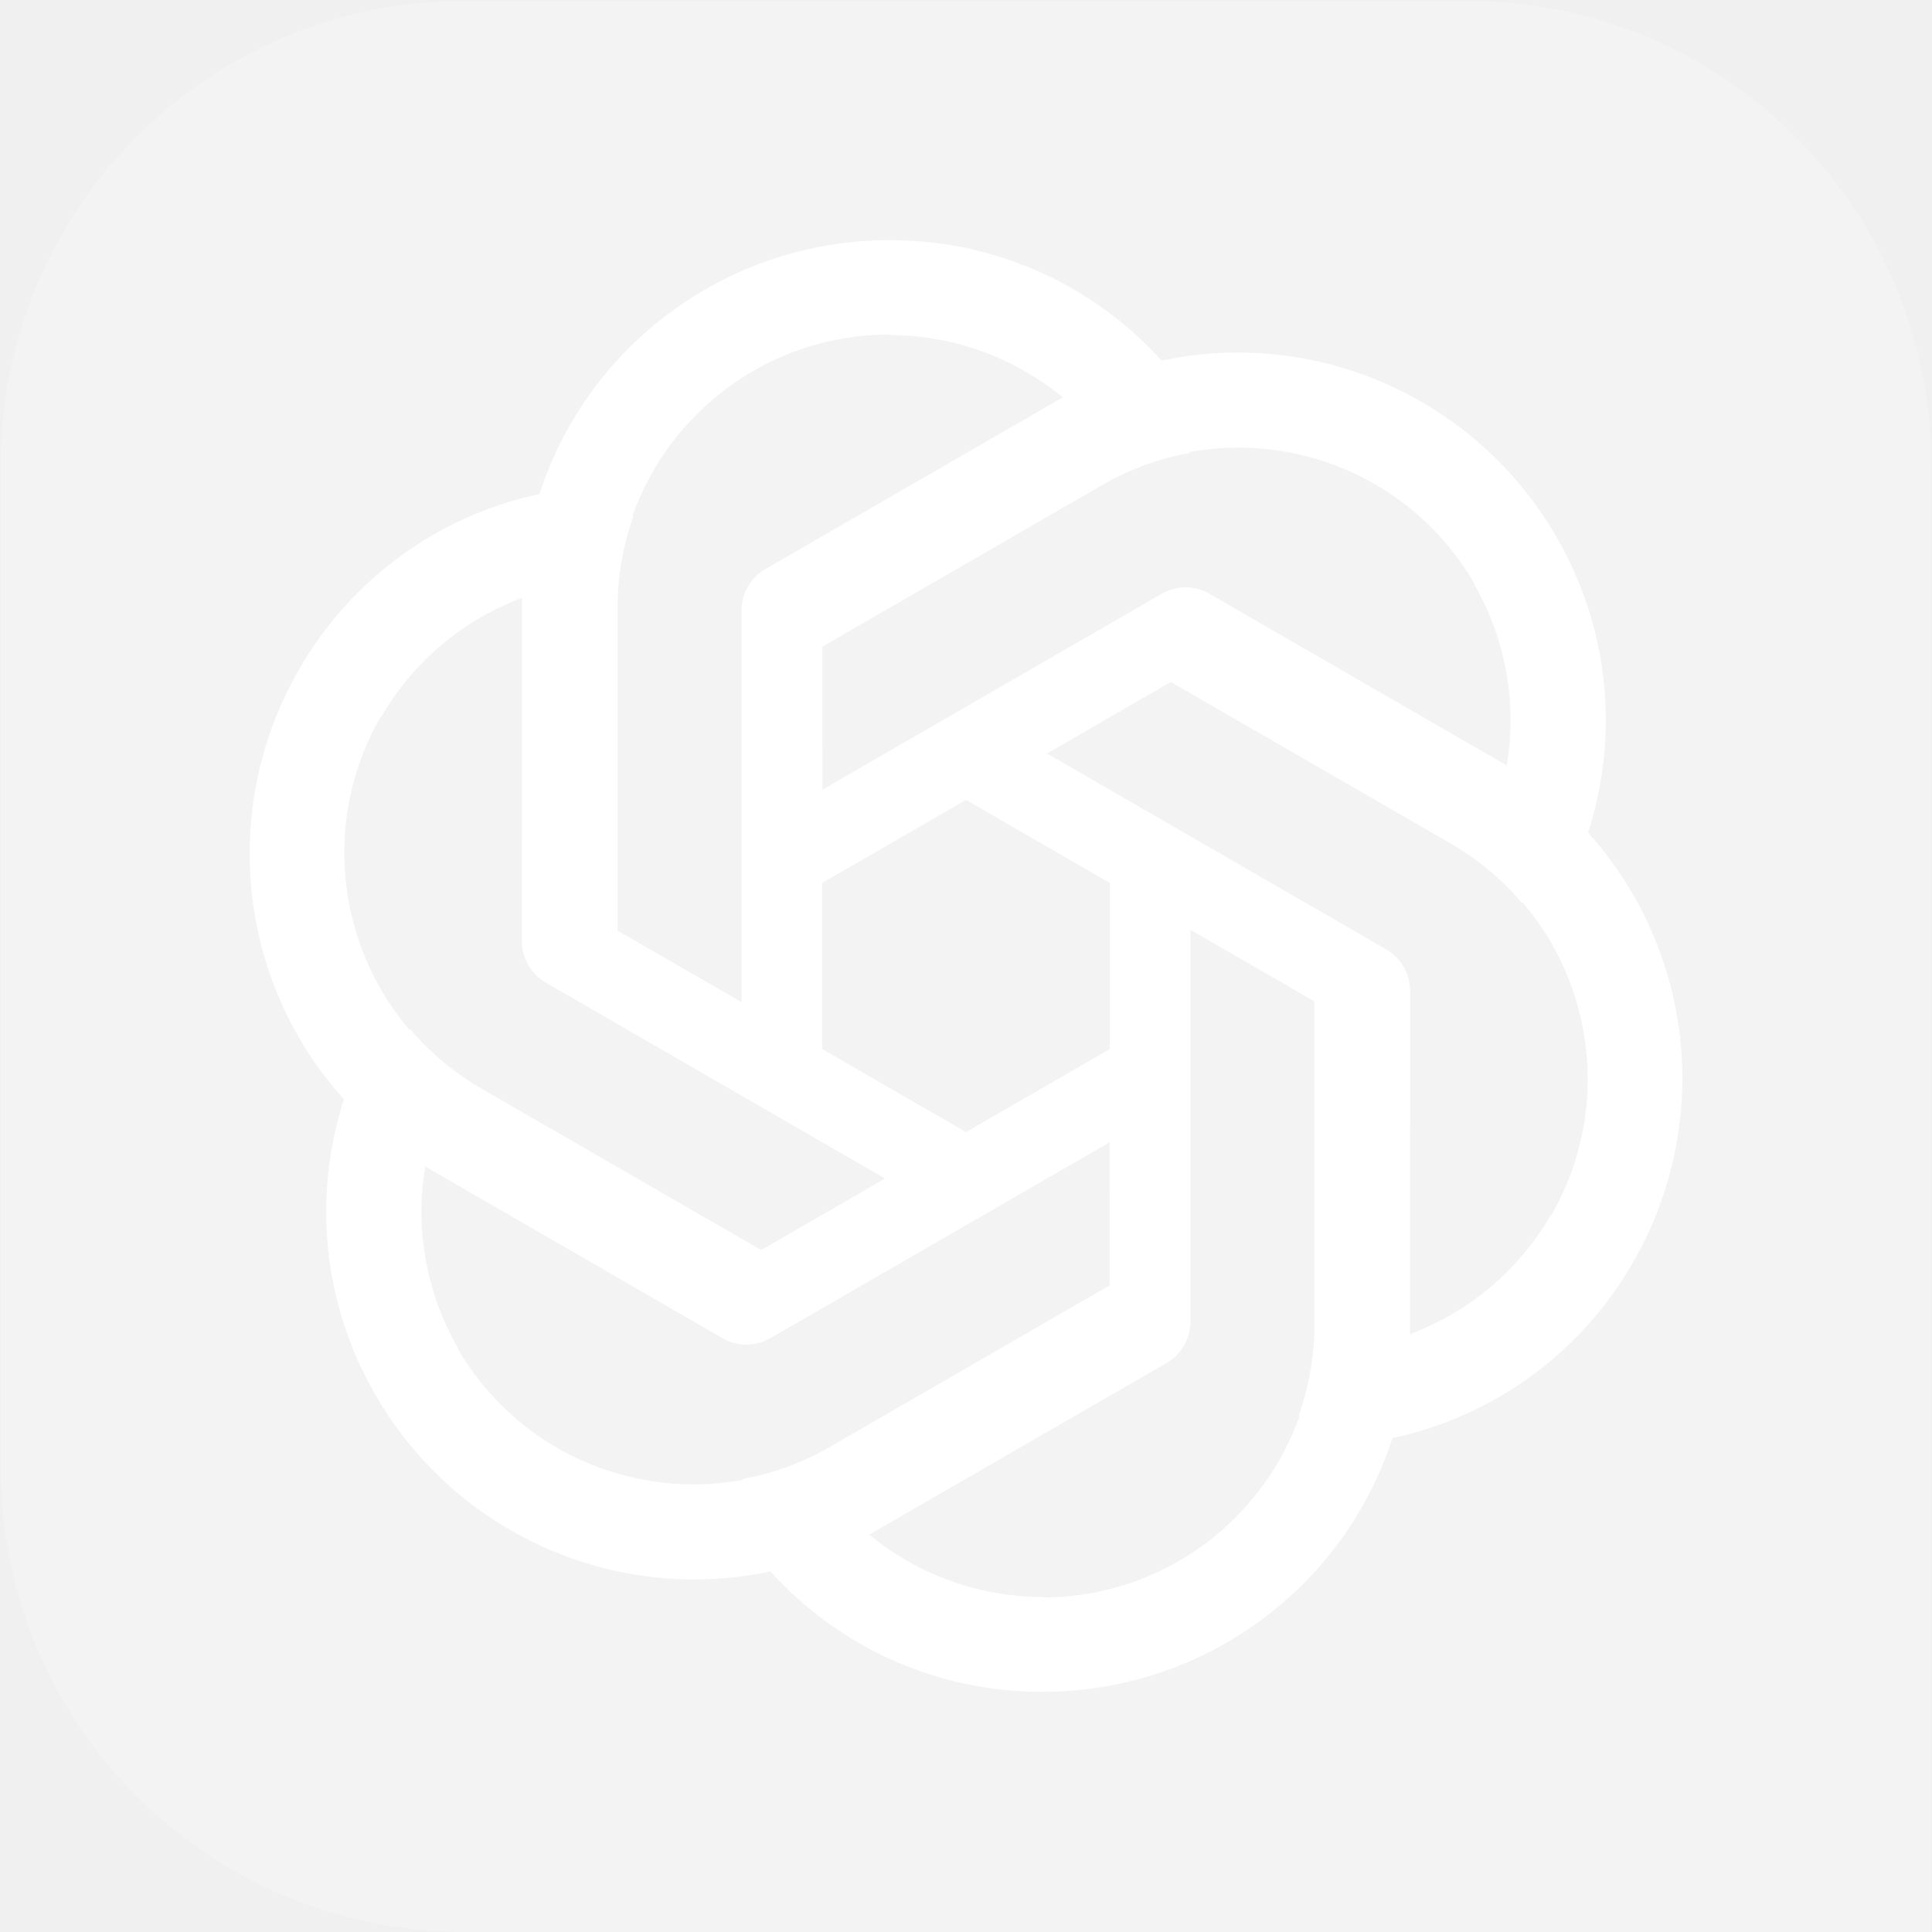
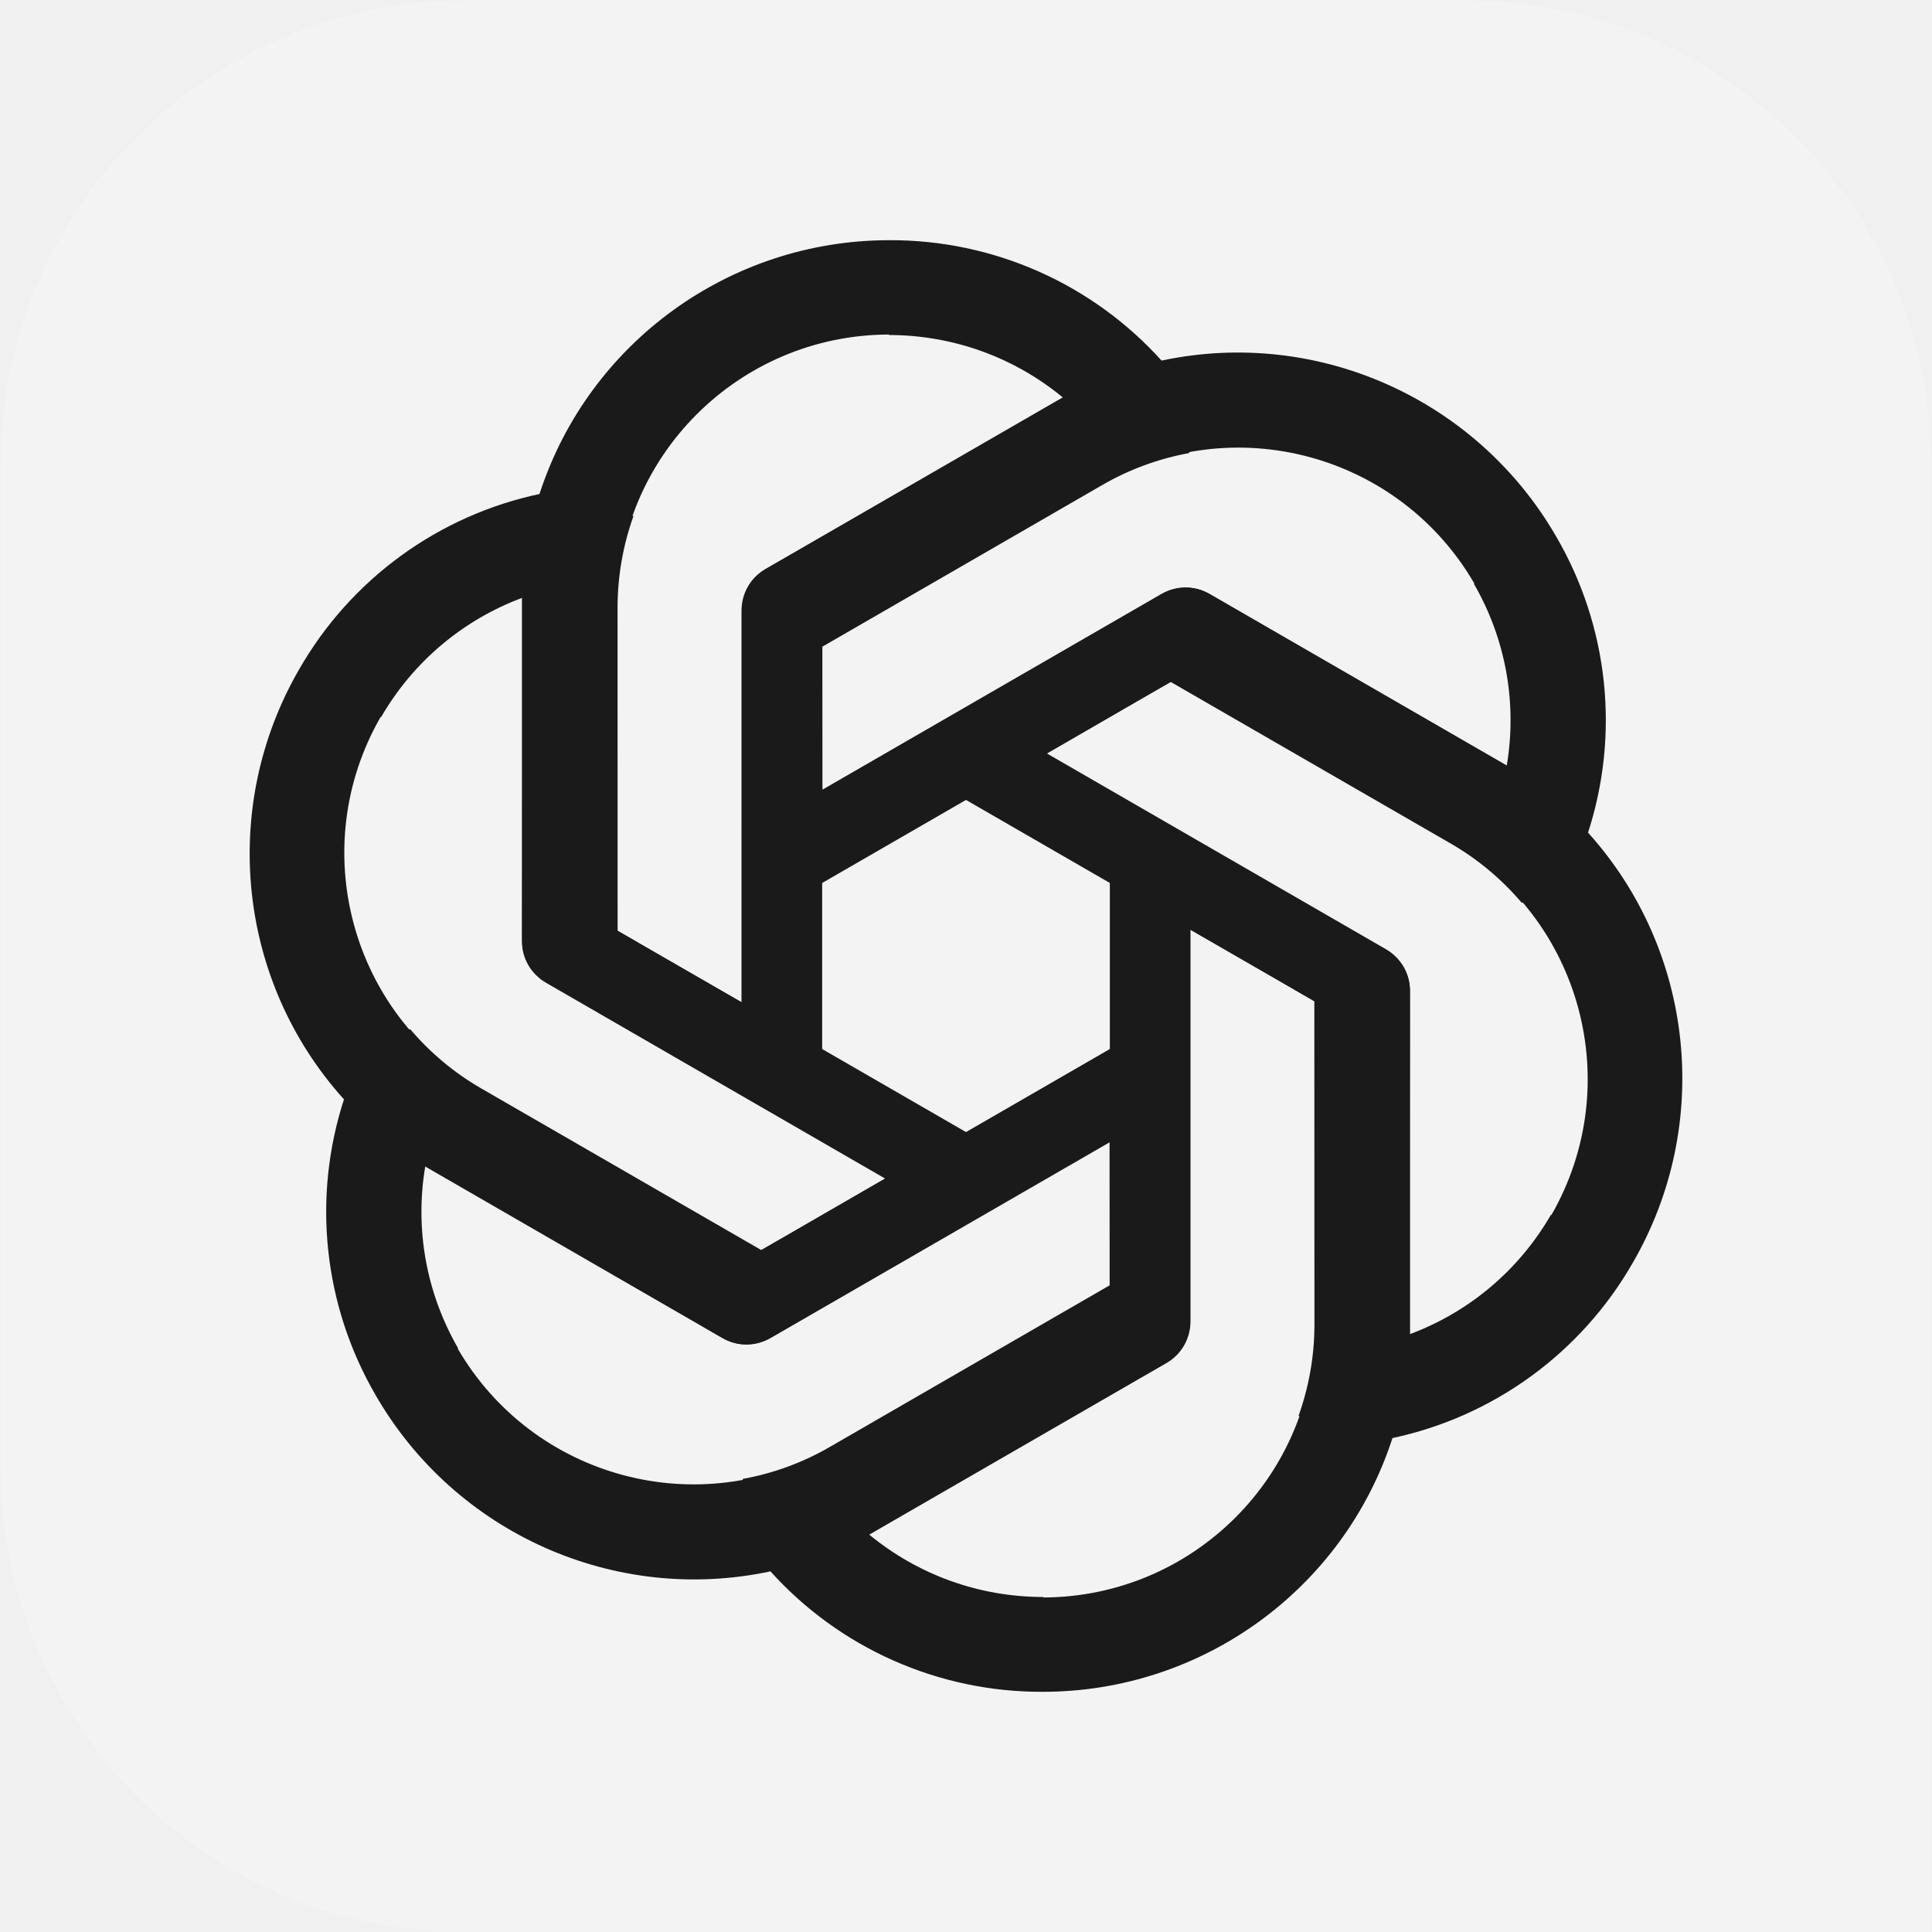
<svg xmlns="http://www.w3.org/2000/svg" width="40" height="40" viewBox="0 0 40 40" fill="none">
  <g clip-path="url(#clip0_191_10854)">
    <path d="M0.017 9.616C0.017 4.314 4.314 0.017 9.616 0.017H30.382C35.686 0.017 39.983 4.314 39.983 9.616V40H9.616C4.314 40 0.017 35.702 0.017 30.401V9.616Z" fill="white" fill-opacity="0.2" />
-     <path d="M18.409 4.973C15.117 4.973 12.193 7.089 11.174 10.214L10.806 12.361V19.475C10.806 19.831 10.989 20.146 11.295 20.329L17.022 23.63V13.854H17.024V13.39L22.821 10.042C23.382 9.717 23.992 9.495 24.625 9.379L24.067 7.486C22.627 5.877 20.567 4.963 18.409 4.973ZM18.409 6.926L18.399 6.936C19.724 6.936 20.997 7.393 22.017 8.239C21.975 8.259 21.894 8.311 21.834 8.341L15.84 11.792C15.534 11.965 15.352 12.291 15.352 12.647V20.748L12.773 19.262V12.565C12.771 9.455 15.293 6.931 18.409 6.926Z" fill="white" />
-     <path d="M32.219 11.108C30.573 8.258 27.278 6.783 24.061 7.463L22.019 8.218L15.858 11.775C15.55 11.953 15.368 12.27 15.363 12.626L15.368 19.236L23.834 14.348L23.835 14.35L24.237 14.118L30.035 17.464C30.596 17.787 31.093 18.205 31.51 18.695L32.87 17.265C33.544 15.213 33.306 12.972 32.219 11.108ZM30.527 12.085L30.513 12.082C31.176 13.229 31.417 14.56 31.193 15.866C31.155 15.84 31.07 15.795 31.014 15.758L25.028 12.294C24.726 12.115 24.352 12.12 24.044 12.298L17.028 16.349L17.026 13.372L22.825 10.024C25.518 8.467 28.965 9.39 30.527 12.085Z" fill="white" />
-     <path d="M33.81 26.136C35.456 23.285 35.085 19.694 32.888 17.249L31.213 15.858L25.052 12.301C24.744 12.123 24.379 12.123 24.067 12.297L18.346 15.607L26.812 20.494L26.811 20.496L27.212 20.728L27.214 27.422C27.214 28.07 27.101 28.71 26.885 29.315L28.804 29.779C30.918 29.336 32.739 28.01 33.81 26.136ZM32.118 25.159L32.114 25.145C31.452 26.293 30.419 27.167 29.177 27.627C29.18 27.581 29.176 27.484 29.18 27.418L29.188 20.502C29.191 20.15 29 19.829 28.692 19.651L21.676 15.6L24.253 14.11L30.052 17.459C32.747 19.012 33.671 22.459 32.118 25.159Z" fill="white" />
-     <path d="M21.591 35.027C24.883 35.027 27.807 32.911 28.826 29.785L29.194 27.639V20.525C29.194 20.169 29.011 19.854 28.705 19.671L22.978 16.37L22.978 26.146H22.976V26.61L17.179 29.958C16.618 30.283 16.008 30.505 15.375 30.62L15.934 32.514C17.373 34.123 19.433 35.037 21.591 35.027ZM21.591 33.074L21.601 33.064C20.276 33.064 19.003 32.607 17.983 31.761C18.025 31.741 18.106 31.689 18.166 31.659L24.16 28.208C24.465 28.035 24.648 27.709 24.648 27.353V19.252L27.227 20.738V27.435C27.229 30.545 24.707 33.069 21.591 33.074Z" fill="white" />
-     <path d="M7.781 28.892C9.427 31.742 12.722 33.217 15.939 32.536L17.981 31.782L24.142 28.225C24.45 28.047 24.632 27.73 24.637 27.374L24.632 20.764L16.166 25.652L16.165 25.65L15.763 25.882L9.965 22.536C9.404 22.213 8.906 21.795 8.49 21.305L7.13 22.735C6.456 24.787 6.694 27.028 7.781 28.892ZM9.473 27.915L9.487 27.919C8.824 26.771 8.583 25.439 8.807 24.134C8.845 24.16 8.93 24.205 8.986 24.241L14.972 27.706C15.274 27.885 15.648 27.88 15.956 27.702L22.972 23.651L22.974 26.628L17.175 29.976C14.482 31.533 11.035 30.61 9.473 27.915Z" fill="white" />
-     <path d="M6.19 13.864C4.544 16.715 4.915 20.306 7.112 22.751L8.787 24.142L14.948 27.699C15.256 27.877 15.621 27.877 15.933 27.703L21.654 24.393L13.188 19.506L13.189 19.504L12.787 19.272L12.786 12.578C12.786 11.93 12.899 11.29 13.115 10.685L11.196 10.222C9.082 10.664 7.261 11.99 6.19 13.864ZM7.882 14.841L7.886 14.854C8.548 13.707 9.581 12.833 10.823 12.373C10.82 12.419 10.824 12.516 10.82 12.582L10.812 19.498C10.809 19.85 11 20.171 11.308 20.349L18.324 24.4L15.747 25.89L9.948 22.541C7.253 20.988 6.329 17.541 7.882 14.841Z" fill="white" />
+     <path d="M18.409 4.973C15.117 4.973 12.193 7.089 11.174 10.214L10.806 12.361V19.475C10.806 19.831 10.989 20.146 11.295 20.329L17.022 23.63V13.854H17.024V13.39L22.821 10.042C23.382 9.717 23.992 9.495 24.625 9.379L24.067 7.486C22.627 5.877 20.567 4.963 18.409 4.973ZM18.409 6.926L18.399 6.936C19.724 6.936 20.997 7.393 22.017 8.239C21.975 8.259 21.894 8.311 21.834 8.341L15.84 11.792C15.534 11.965 15.352 12.291 15.352 12.647V20.748L12.773 19.262V12.565C12.771 9.455 15.293 6.931 18.409 6.926Z" fill="#1a1a1a" />
+     <path d="M32.219 11.108C30.573 8.258 27.278 6.783 24.061 7.463L22.019 8.218L15.858 11.775C15.55 11.953 15.368 12.27 15.363 12.626L15.368 19.236L23.834 14.348L23.835 14.35L24.237 14.118L30.035 17.464C30.596 17.787 31.093 18.205 31.51 18.695L32.87 17.265C33.544 15.213 33.306 12.972 32.219 11.108ZM30.527 12.085L30.513 12.082C31.176 13.229 31.417 14.56 31.193 15.866C31.155 15.84 31.07 15.795 31.014 15.758L25.028 12.294C24.726 12.115 24.352 12.12 24.044 12.298L17.028 16.349L17.026 13.372L22.825 10.024C25.518 8.467 28.965 9.39 30.527 12.085Z" fill="#1a1a1a" />
+     <path d="M33.81 26.136C35.456 23.285 35.085 19.694 32.888 17.249L31.213 15.858L25.052 12.301C24.744 12.123 24.379 12.123 24.067 12.297L18.346 15.607L26.812 20.494L26.811 20.496L27.212 20.728L27.214 27.422C27.214 28.07 27.101 28.71 26.885 29.315L28.804 29.779C30.918 29.336 32.739 28.01 33.81 26.136ZM32.118 25.159L32.114 25.145C31.452 26.293 30.419 27.167 29.177 27.627C29.18 27.581 29.176 27.484 29.18 27.418L29.188 20.502C29.191 20.15 29 19.829 28.692 19.651L21.676 15.6L24.253 14.11L30.052 17.459C32.747 19.012 33.671 22.459 32.118 25.159Z" fill="#1a1a1a" />
+     <path d="M21.591 35.027C24.883 35.027 27.807 32.911 28.826 29.785L29.194 27.639V20.525C29.194 20.169 29.011 19.854 28.705 19.671L22.978 16.37L22.978 26.146H22.976V26.61L17.179 29.958C16.618 30.283 16.008 30.505 15.375 30.62L15.934 32.514C17.373 34.123 19.433 35.037 21.591 35.027ZM21.591 33.074L21.601 33.064C20.276 33.064 19.003 32.607 17.983 31.761C18.025 31.741 18.106 31.689 18.166 31.659L24.16 28.208C24.465 28.035 24.648 27.709 24.648 27.353V19.252L27.227 20.738V27.435C27.229 30.545 24.707 33.069 21.591 33.074Z" fill="#1a1a1a" />
+     <path d="M7.781 28.892C9.427 31.742 12.722 33.217 15.939 32.536L17.981 31.782L24.142 28.225C24.45 28.047 24.632 27.73 24.637 27.374L24.632 20.764L16.166 25.652L16.165 25.65L15.763 25.882L9.965 22.536C9.404 22.213 8.906 21.795 8.49 21.305L7.13 22.735C6.456 24.787 6.694 27.028 7.781 28.892ZM9.473 27.915L9.487 27.919C8.824 26.771 8.583 25.439 8.807 24.134C8.845 24.16 8.93 24.205 8.986 24.241L14.972 27.706C15.274 27.885 15.648 27.88 15.956 27.702L22.972 23.651L22.974 26.628L17.175 29.976C14.482 31.533 11.035 30.61 9.473 27.915Z" fill="#1a1a1a" />
+     <path d="M6.19 13.864C4.544 16.715 4.915 20.306 7.112 22.751L8.787 24.142L14.948 27.699C15.256 27.877 15.621 27.877 15.933 27.703L21.654 24.393L13.188 19.506L13.189 19.504L12.787 19.272L12.786 12.578C12.786 11.93 12.899 11.29 13.115 10.685L11.196 10.222C9.082 10.664 7.261 11.99 6.19 13.864ZM7.882 14.841L7.886 14.854C8.548 13.707 9.581 12.833 10.823 12.373C10.82 12.419 10.824 12.516 10.82 12.582L10.812 19.498C10.809 19.85 11 20.171 11.308 20.349L18.324 24.4L15.747 25.89L9.948 22.541C7.253 20.988 6.329 17.541 7.882 14.841Z" fill="#1a1a1a" />
  </g>
  <defs>
    <clipPath id="clip0_191_10854">
      <rect width="40" height="40" fill="white" />
    </clipPath>
  </defs>
</svg>
